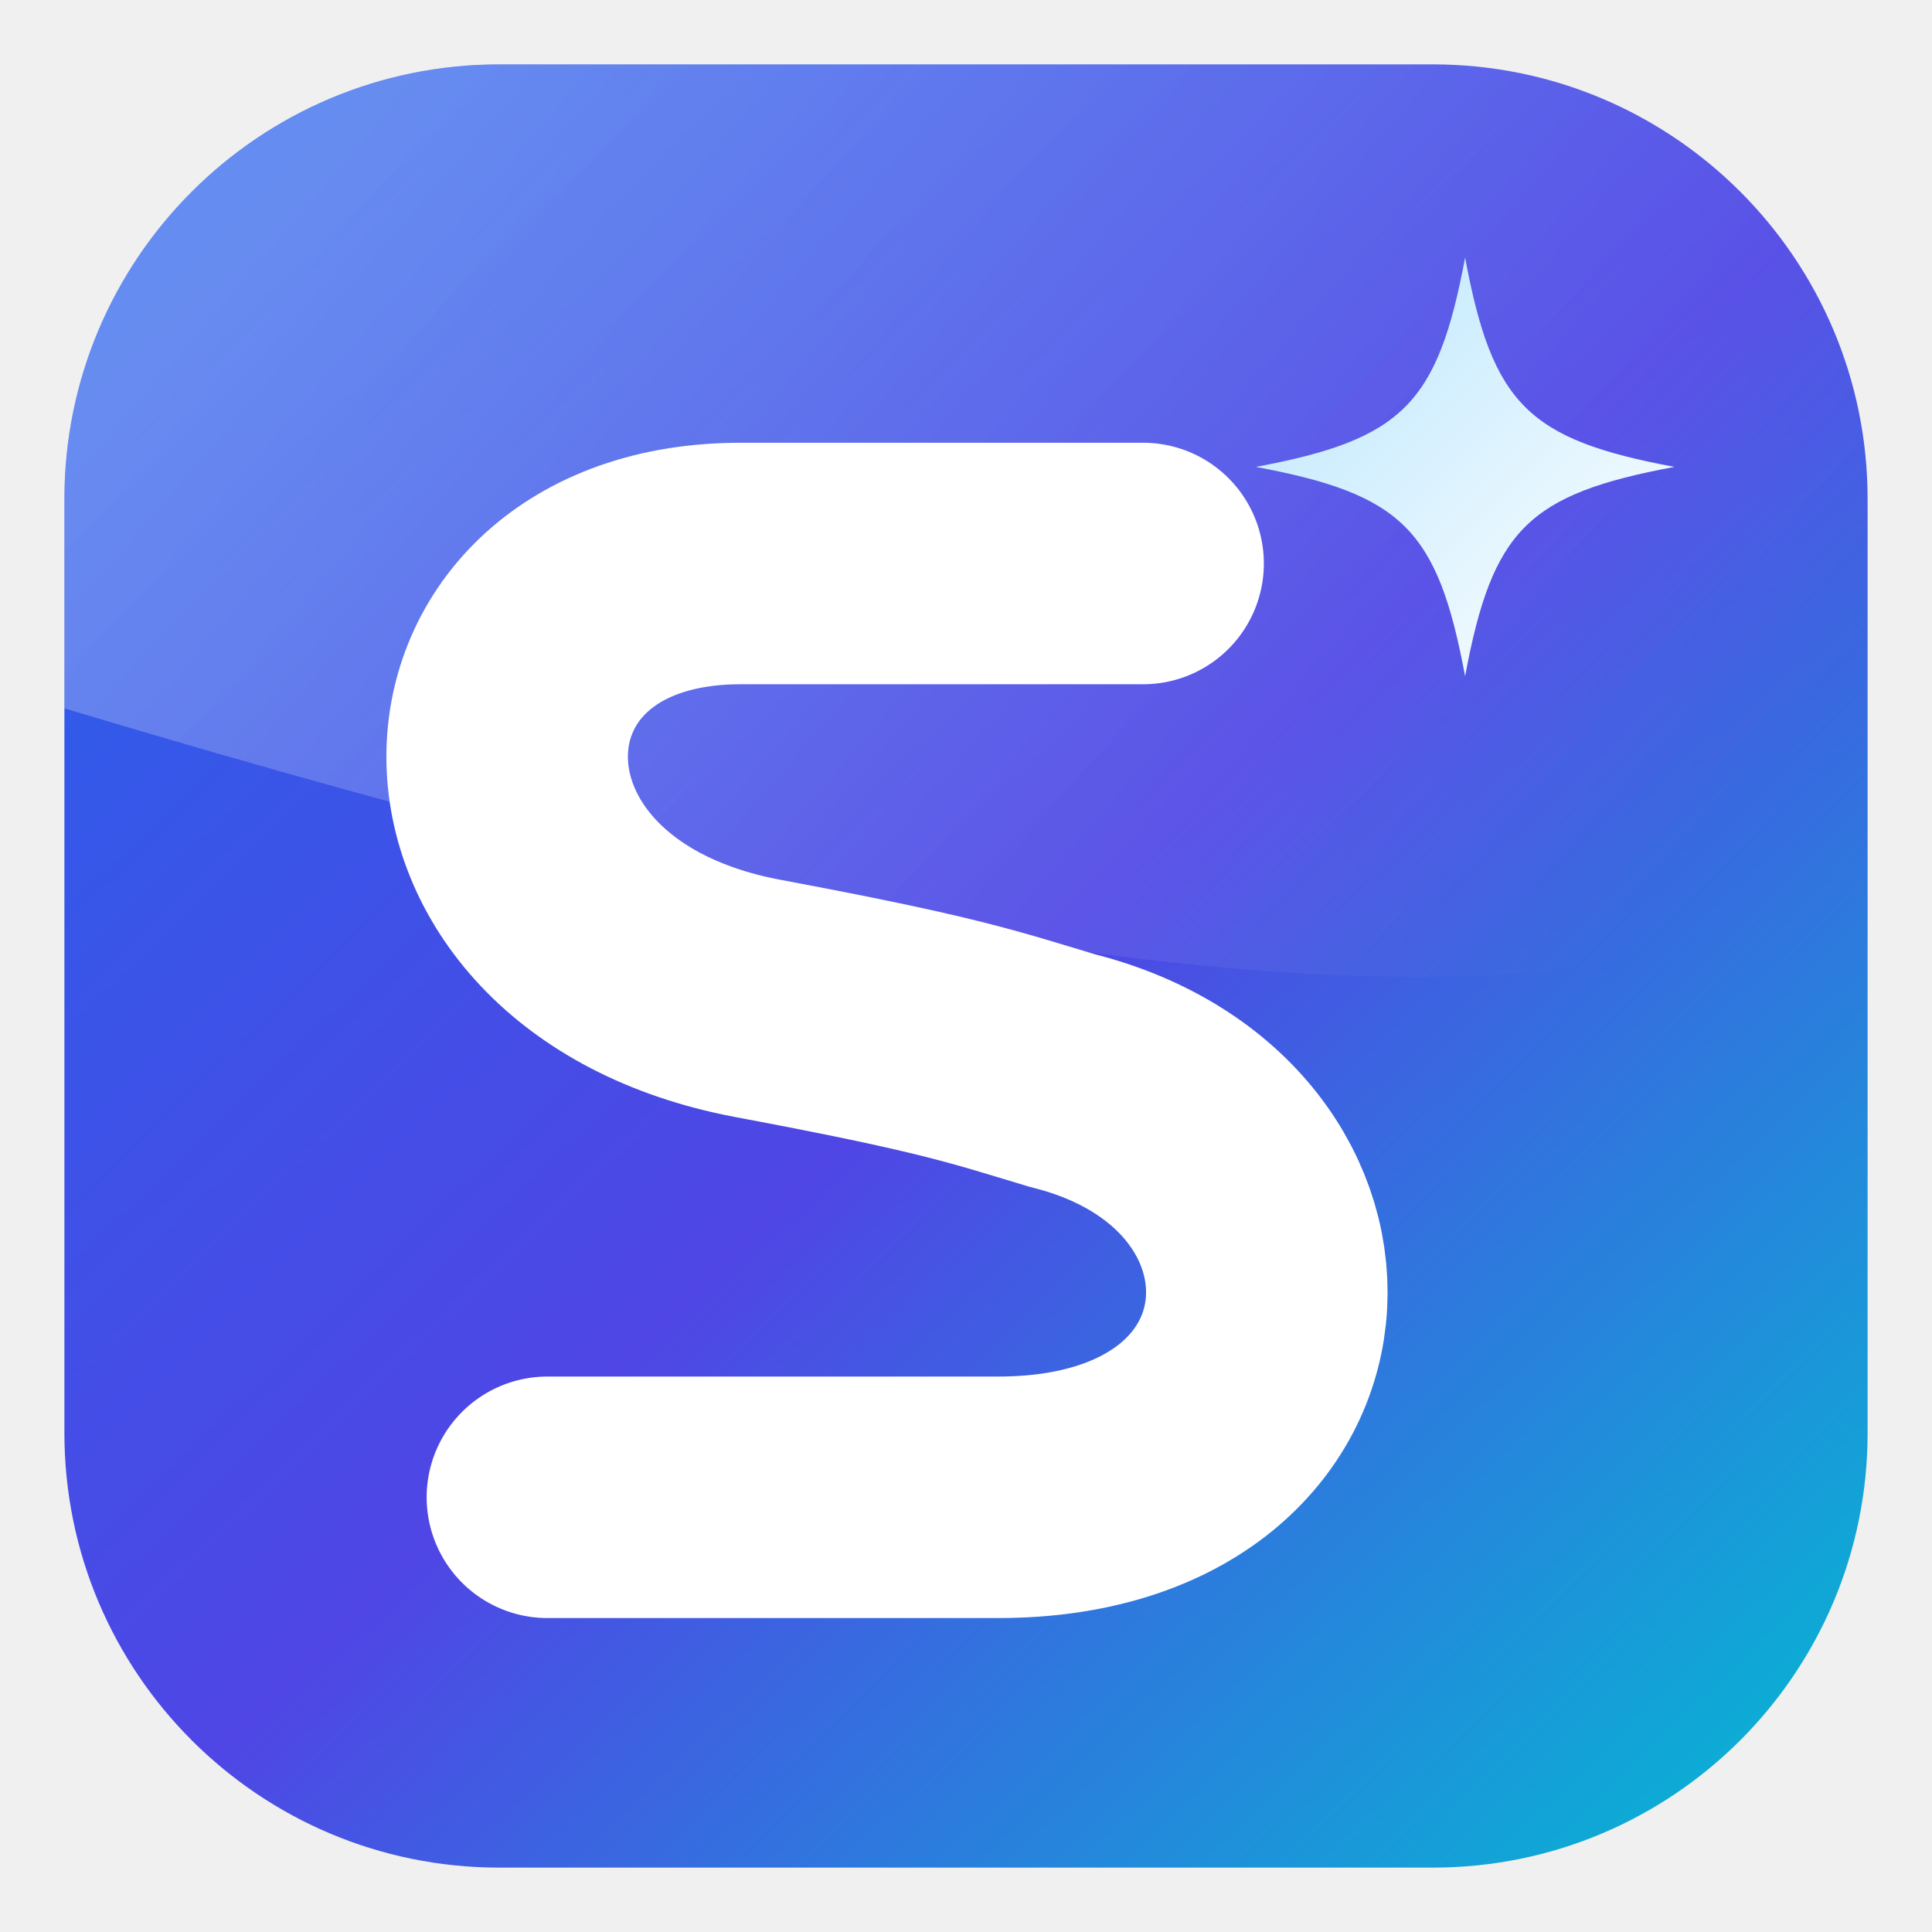
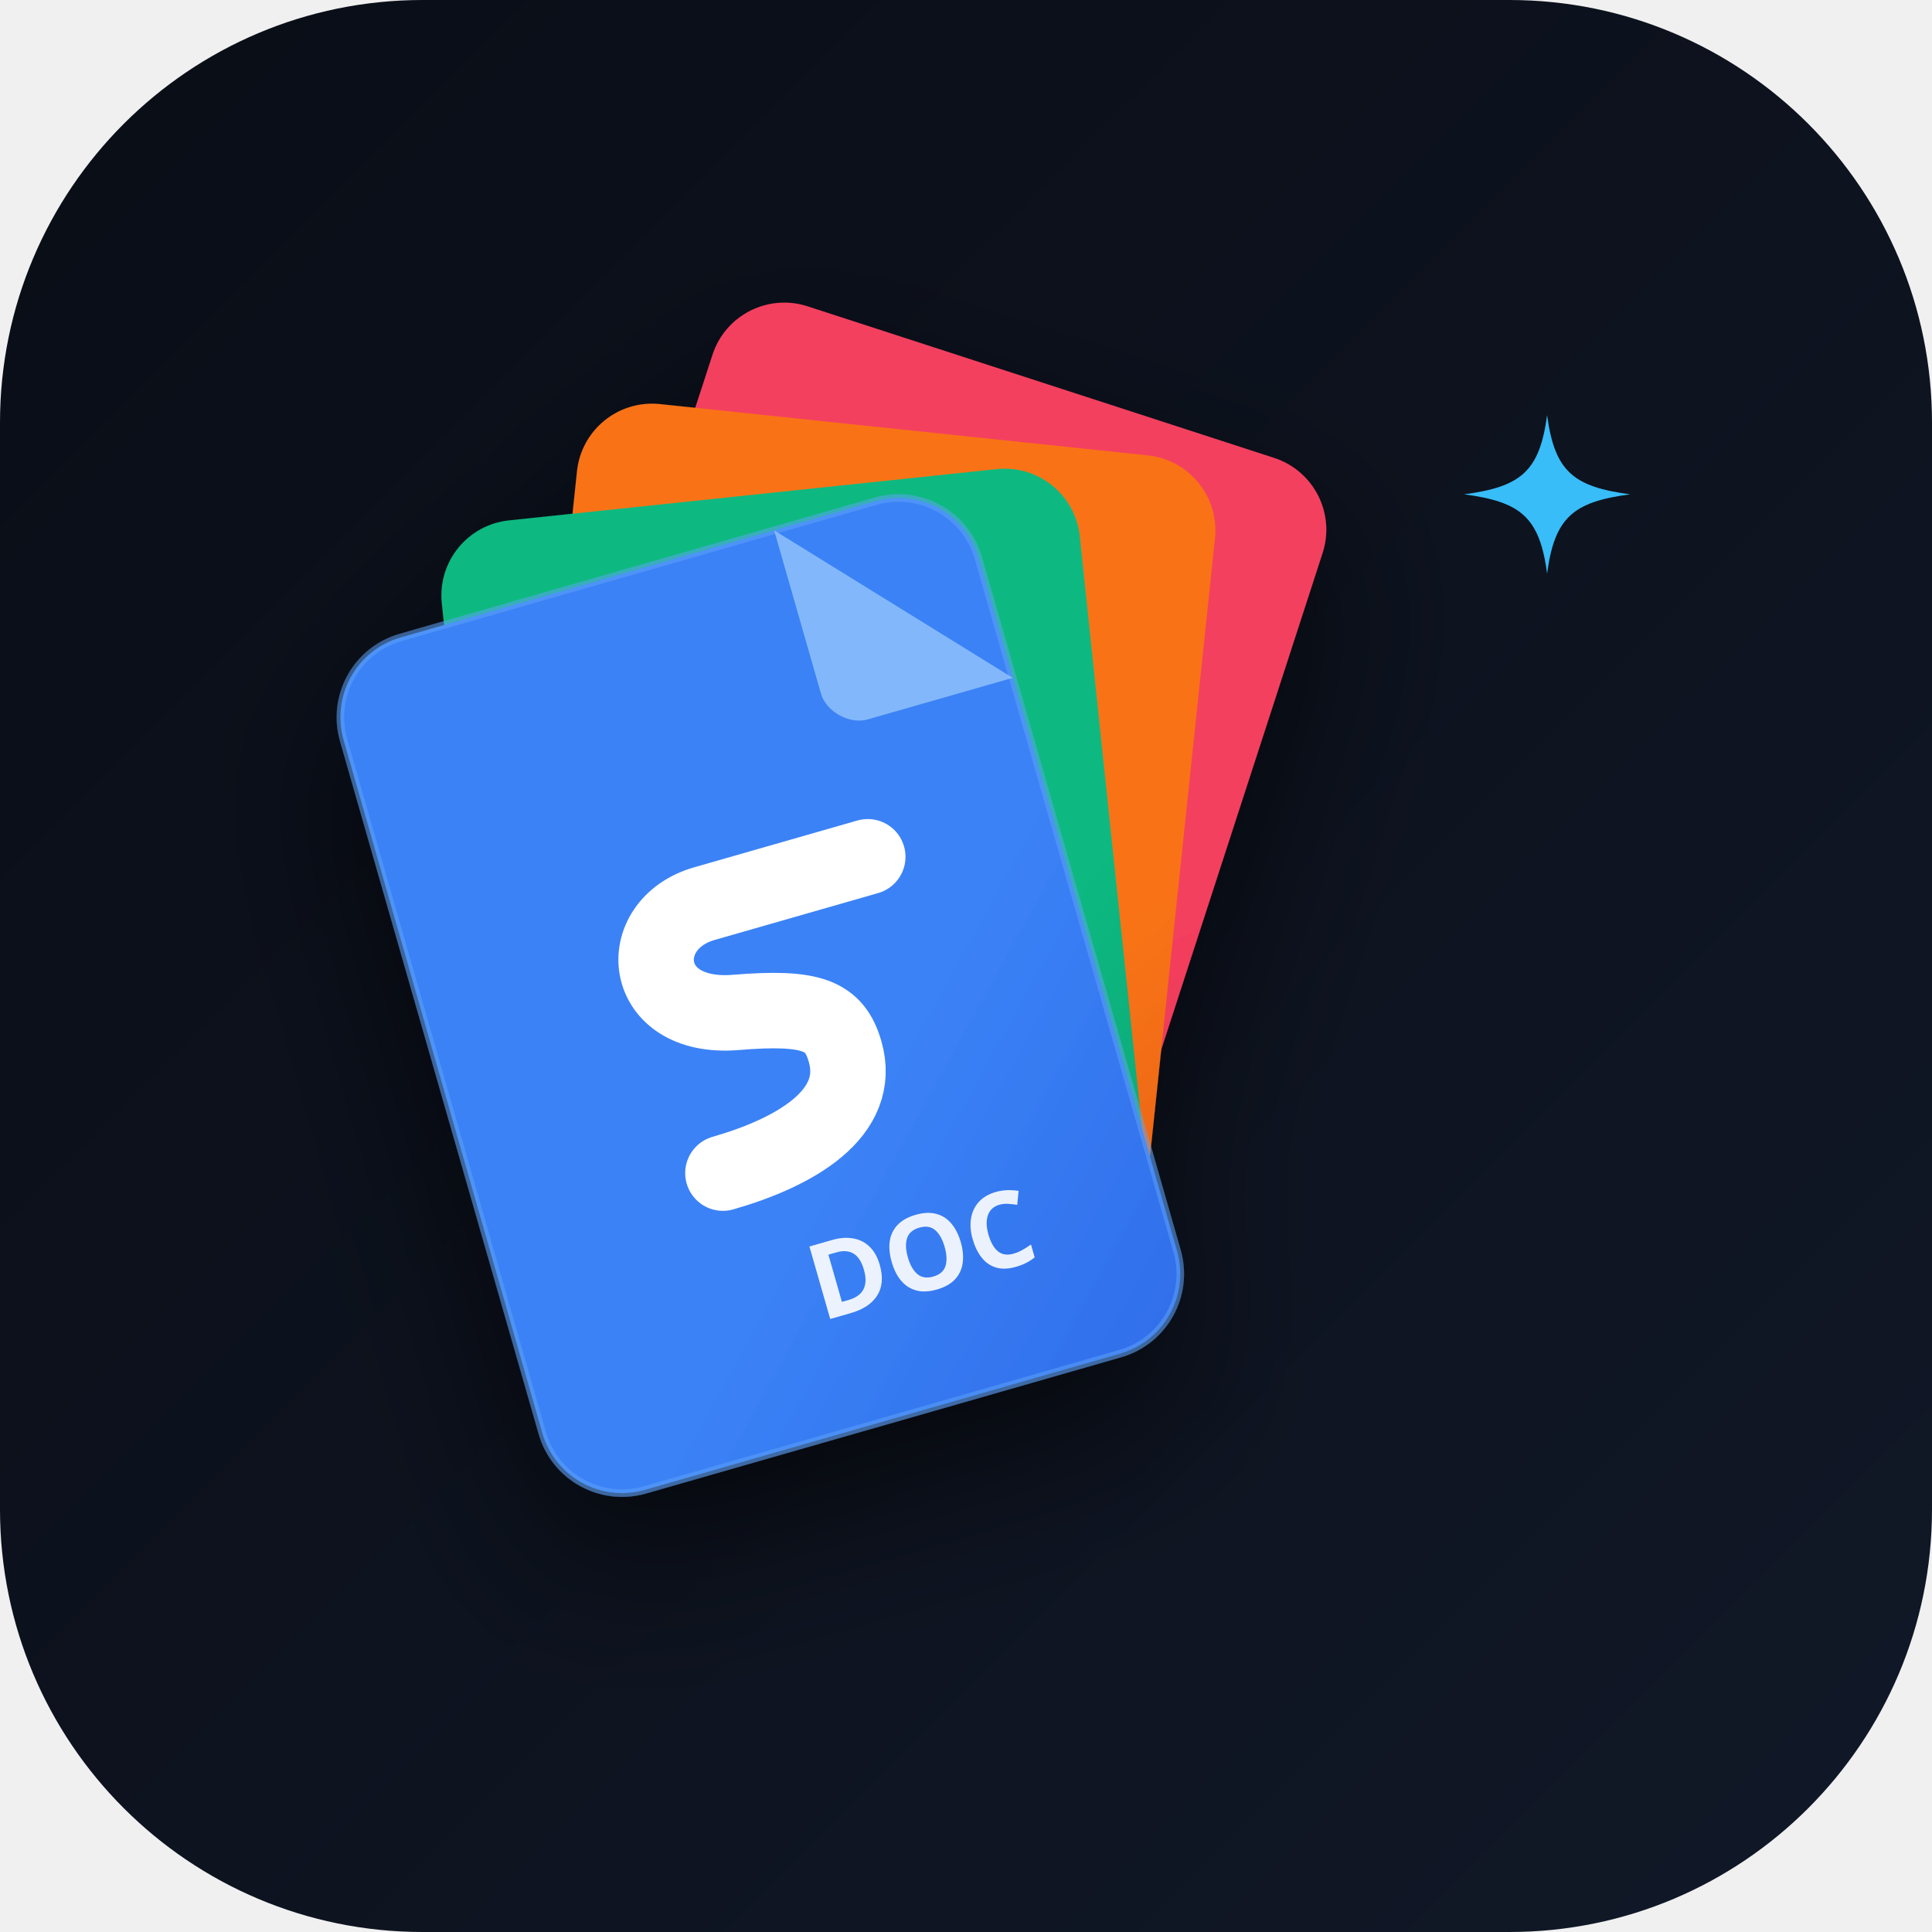
- <svg xmlns="http://www.w3.org/2000/svg" width="240" height="240" viewBox="0 0 240 240" fill="none">
+ <svg xmlns="http://www.w3.org/2000/svg" width="512" height="512" viewBox="0 0 512 512" fill="none">
  <defs>
-     <linearGradient id="softty_bg" x1="16" y1="12" x2="224" y2="228" gradientUnits="userSpaceOnUse">
-       <stop offset="0%" stop-color="#2563EB" />
-       <stop offset="52%" stop-color="#4F46E5" />
-       <stop offset="100%" stop-color="#06B6D4" />
+     <linearGradient id="c3_bg" x1="0" y1="0" x2="512" y2="512" gradientUnits="userSpaceOnUse">
+       <stop offset="0%" stop-color="#090d16" />
+       <stop offset="100%" stop-color="#111827" />
    </linearGradient>
-     <linearGradient id="softty_shine" x1="40" y1="20" x2="180" y2="140" gradientUnits="userSpaceOnUse">
-       <stop offset="0%" stop-color="#FFFFFF" stop-opacity="0.28" />
-       <stop offset="100%" stop-color="#FFFFFF" stop-opacity="0" />
+     <linearGradient id="c3_pdf" x1="200" y1="90" x2="390" y2="280" gradientUnits="userSpaceOnUse">
+       <stop offset="0%" stop-color="#f43f5e" />
+       <stop offset="100%" stop-color="#be123c" />
    </linearGradient>
-     <linearGradient id="softty_star" x1="156" y1="32" x2="208" y2="84" gradientUnits="userSpaceOnUse">
-       <stop offset="0%" stop-color="#BAE6FD" />
-       <stop offset="100%" stop-color="#FFFFFF" />
+     <linearGradient id="c3_slide" x1="160" y1="120" x2="350" y2="310" gradientUnits="userSpaceOnUse">
+       <stop offset="0%" stop-color="#f97316" />
+       <stop offset="100%" stop-color="#c2410c" />
    </linearGradient>
+     <linearGradient id="c3_sheet" x1="120" y1="150" x2="310" y2="340" gradientUnits="userSpaceOnUse">
+       <stop offset="0%" stop-color="#10b981" />
+       <stop offset="100%" stop-color="#047857" />
+     </linearGradient>
+     <linearGradient id="c3_doc" x1="80" y1="180" x2="270" y2="370" gradientUnits="userSpaceOnUse">
+       <stop offset="0%" stop-color="#3b82f6" />
+       <stop offset="100%" stop-color="#1d4ed8" />
+     </linearGradient>
+     <filter id="c3_shadow" x="-30%" y="-30%" width="160%" height="160%">
+       <feDropShadow dx="0" dy="18" stdDeviation="20" flood-color="#000000" flood-opacity="0.6" />
+     </filter>
  </defs>
-   <rect x="8" y="8" width="224" height="224" rx="54" fill="url(#softty_bg)" />
-   <path d="M62 8H178C207.823 8 232 32.177 232 62V112C182 132 108 118 8 88V62C8 32.177 32.177 8 62 8Z" fill="url(#softty_shine)" />
-   <path d="M142 70H92C54 70 52 116 94 124C118 128.5 122 130 132 133C168 142 166 186 124 186H68" stroke="#FFFFFF" stroke-width="30" stroke-linecap="round" stroke-linejoin="round" />
-   <path d="M182 32C185.4 50.2 189.8 54.6 208 58C189.8 61.4 185.4 65.8 182 84C178.6 65.8 174.2 61.4 156 58C174.2 54.6 178.6 50.2 182 32Z" fill="url(#softty_star)" />
+   <rect width="512" height="512" rx="112" fill="url(#c3_bg)" />
+   <g filter="url(#c3_shadow)">
+     <g transform="translate(195, 75) rotate(18)">
+       <rect width="170" height="230" rx="20" fill="url(#c3_pdf)" />
+       <rect x="25" y="40" width="80" height="14" rx="7" fill="#ffffff" opacity="0.6" />
+       <rect x="25" y="70" width="120" height="10" rx="5" fill="#ffffff" opacity="0.35" />
+       <text x="135" y="200" font-family="system-ui, sans-serif" font-weight="900" font-size="28" fill="#ffffff" text-anchor="end" opacity="0.7">PDF</text>
+     </g>
+     <g transform="translate(155, 105) rotate(6)">
+       <rect width="170" height="230" rx="20" fill="url(#c3_slide)" />
+       <circle cx="85" cy="100" r="35" fill="#ffffff" opacity="0.3" />
+       <rect x="25" y="160" width="120" height="10" rx="5" fill="#ffffff" opacity="0.4" />
+       <text x="135" y="200" font-family="system-ui, sans-serif" font-weight="900" font-size="28" fill="#ffffff" text-anchor="end" opacity="0.7">PPT</text>
+     </g>
+     <g transform="translate(115, 140) rotate(-6)">
+       <rect width="170" height="230" rx="20" fill="url(#c3_sheet)" />
+       <rect x="25" y="45" width="120" height="90" rx="8" fill="#ffffff" opacity="0.2" />
+       <path d="M25 75 H145 M25 105 H145 M65 45 V135 M105 45 V135" stroke="#ffffff" stroke-width="2" opacity="0.4" />
+       <text x="135" y="200" font-family="system-ui, sans-serif" font-weight="900" font-size="28" fill="#ffffff" text-anchor="end" opacity="0.7">XLS</text>
+     </g>
+     <g transform="translate(85, 175) rotate(-16)">
+       <rect width="175" height="235" rx="22" fill="url(#c3_doc)" stroke="#60a5fa" stroke-width="2" stroke-opacity="0.5" />
+       <path d="M125 0 V45 C125 50 130 55 135 55 H175 Z" fill="#93c5fd" opacity="0.8" />
+       <path d="M125 90 H80 C60 90 55 115 80 120 C100 124 105 128 105 138 C105 155 85 160 65 160" stroke="#ffffff" stroke-width="20" stroke-linecap="round" stroke-linejoin="round" />
+       <text x="140" y="205" font-family="system-ui, sans-serif" font-weight="900" font-size="28" fill="#ffffff" text-anchor="end" opacity="0.9">DOC</text>
+     </g>
+   </g>
+   <path d="M410 110 C412 125 417 129 432 131 C417 133 412 137 410 152 C408 137 403 133 388 131 C403 129 408 125 410 110 Z" fill="#38bdf8" />
</svg>
